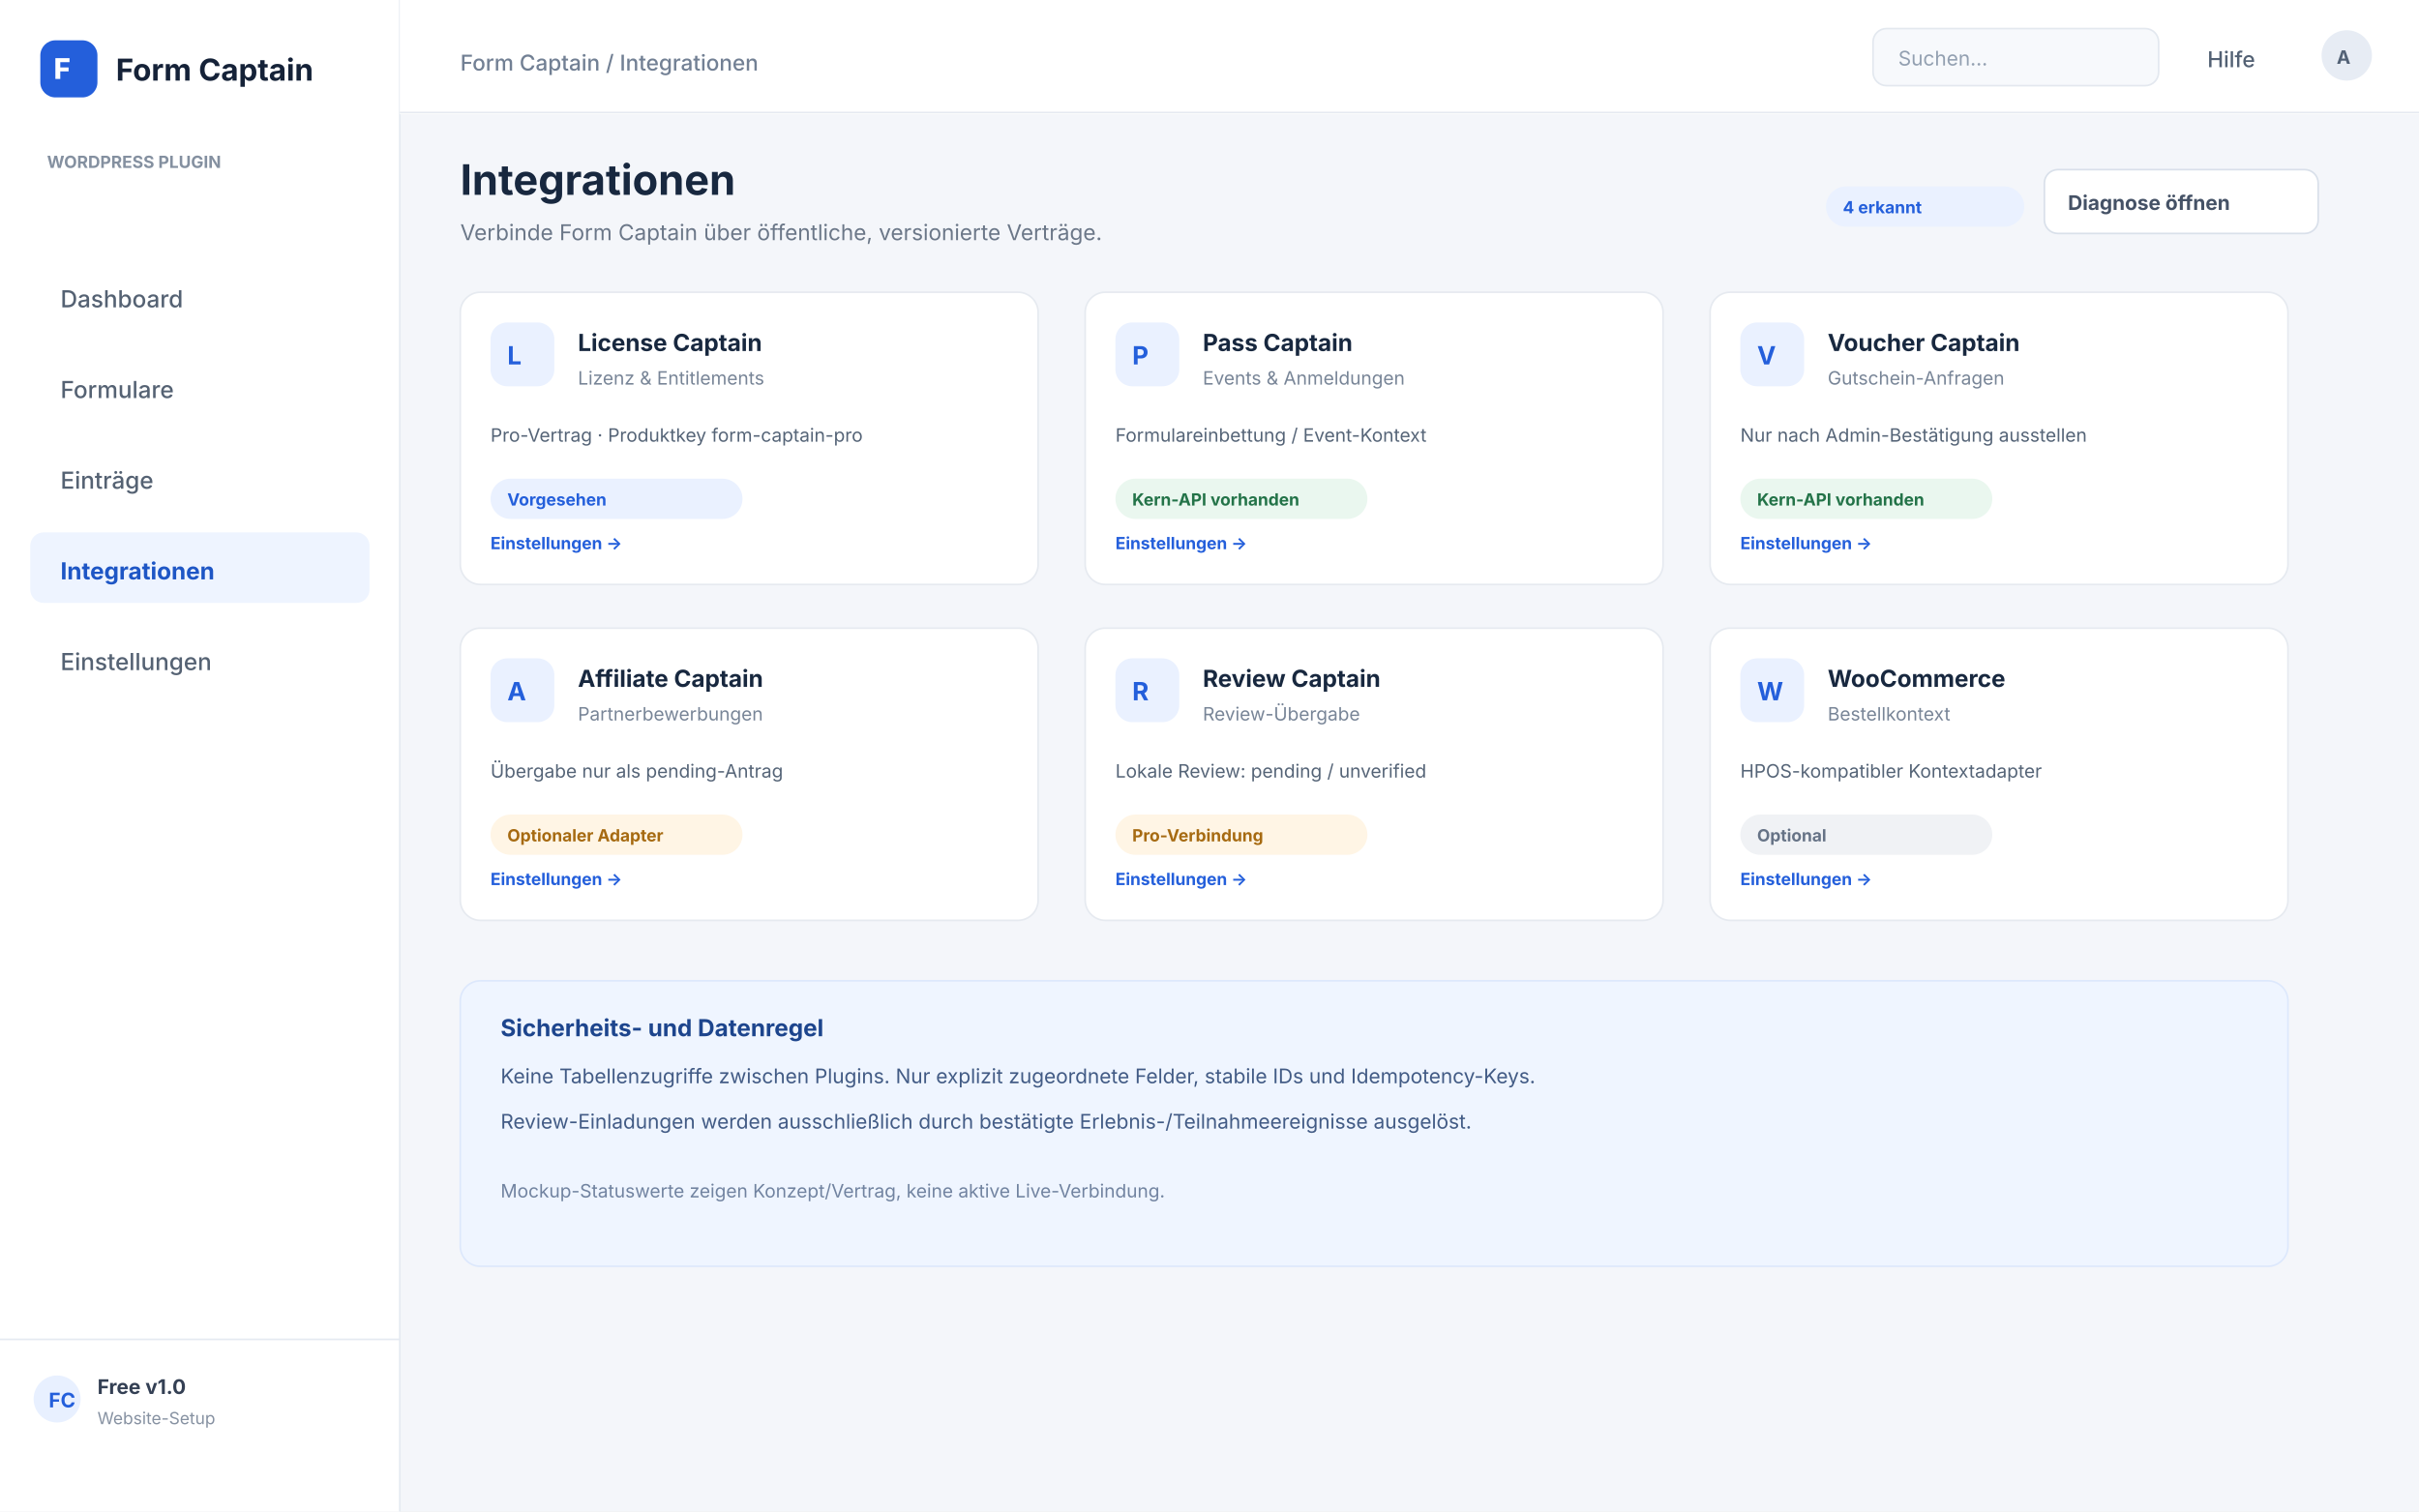
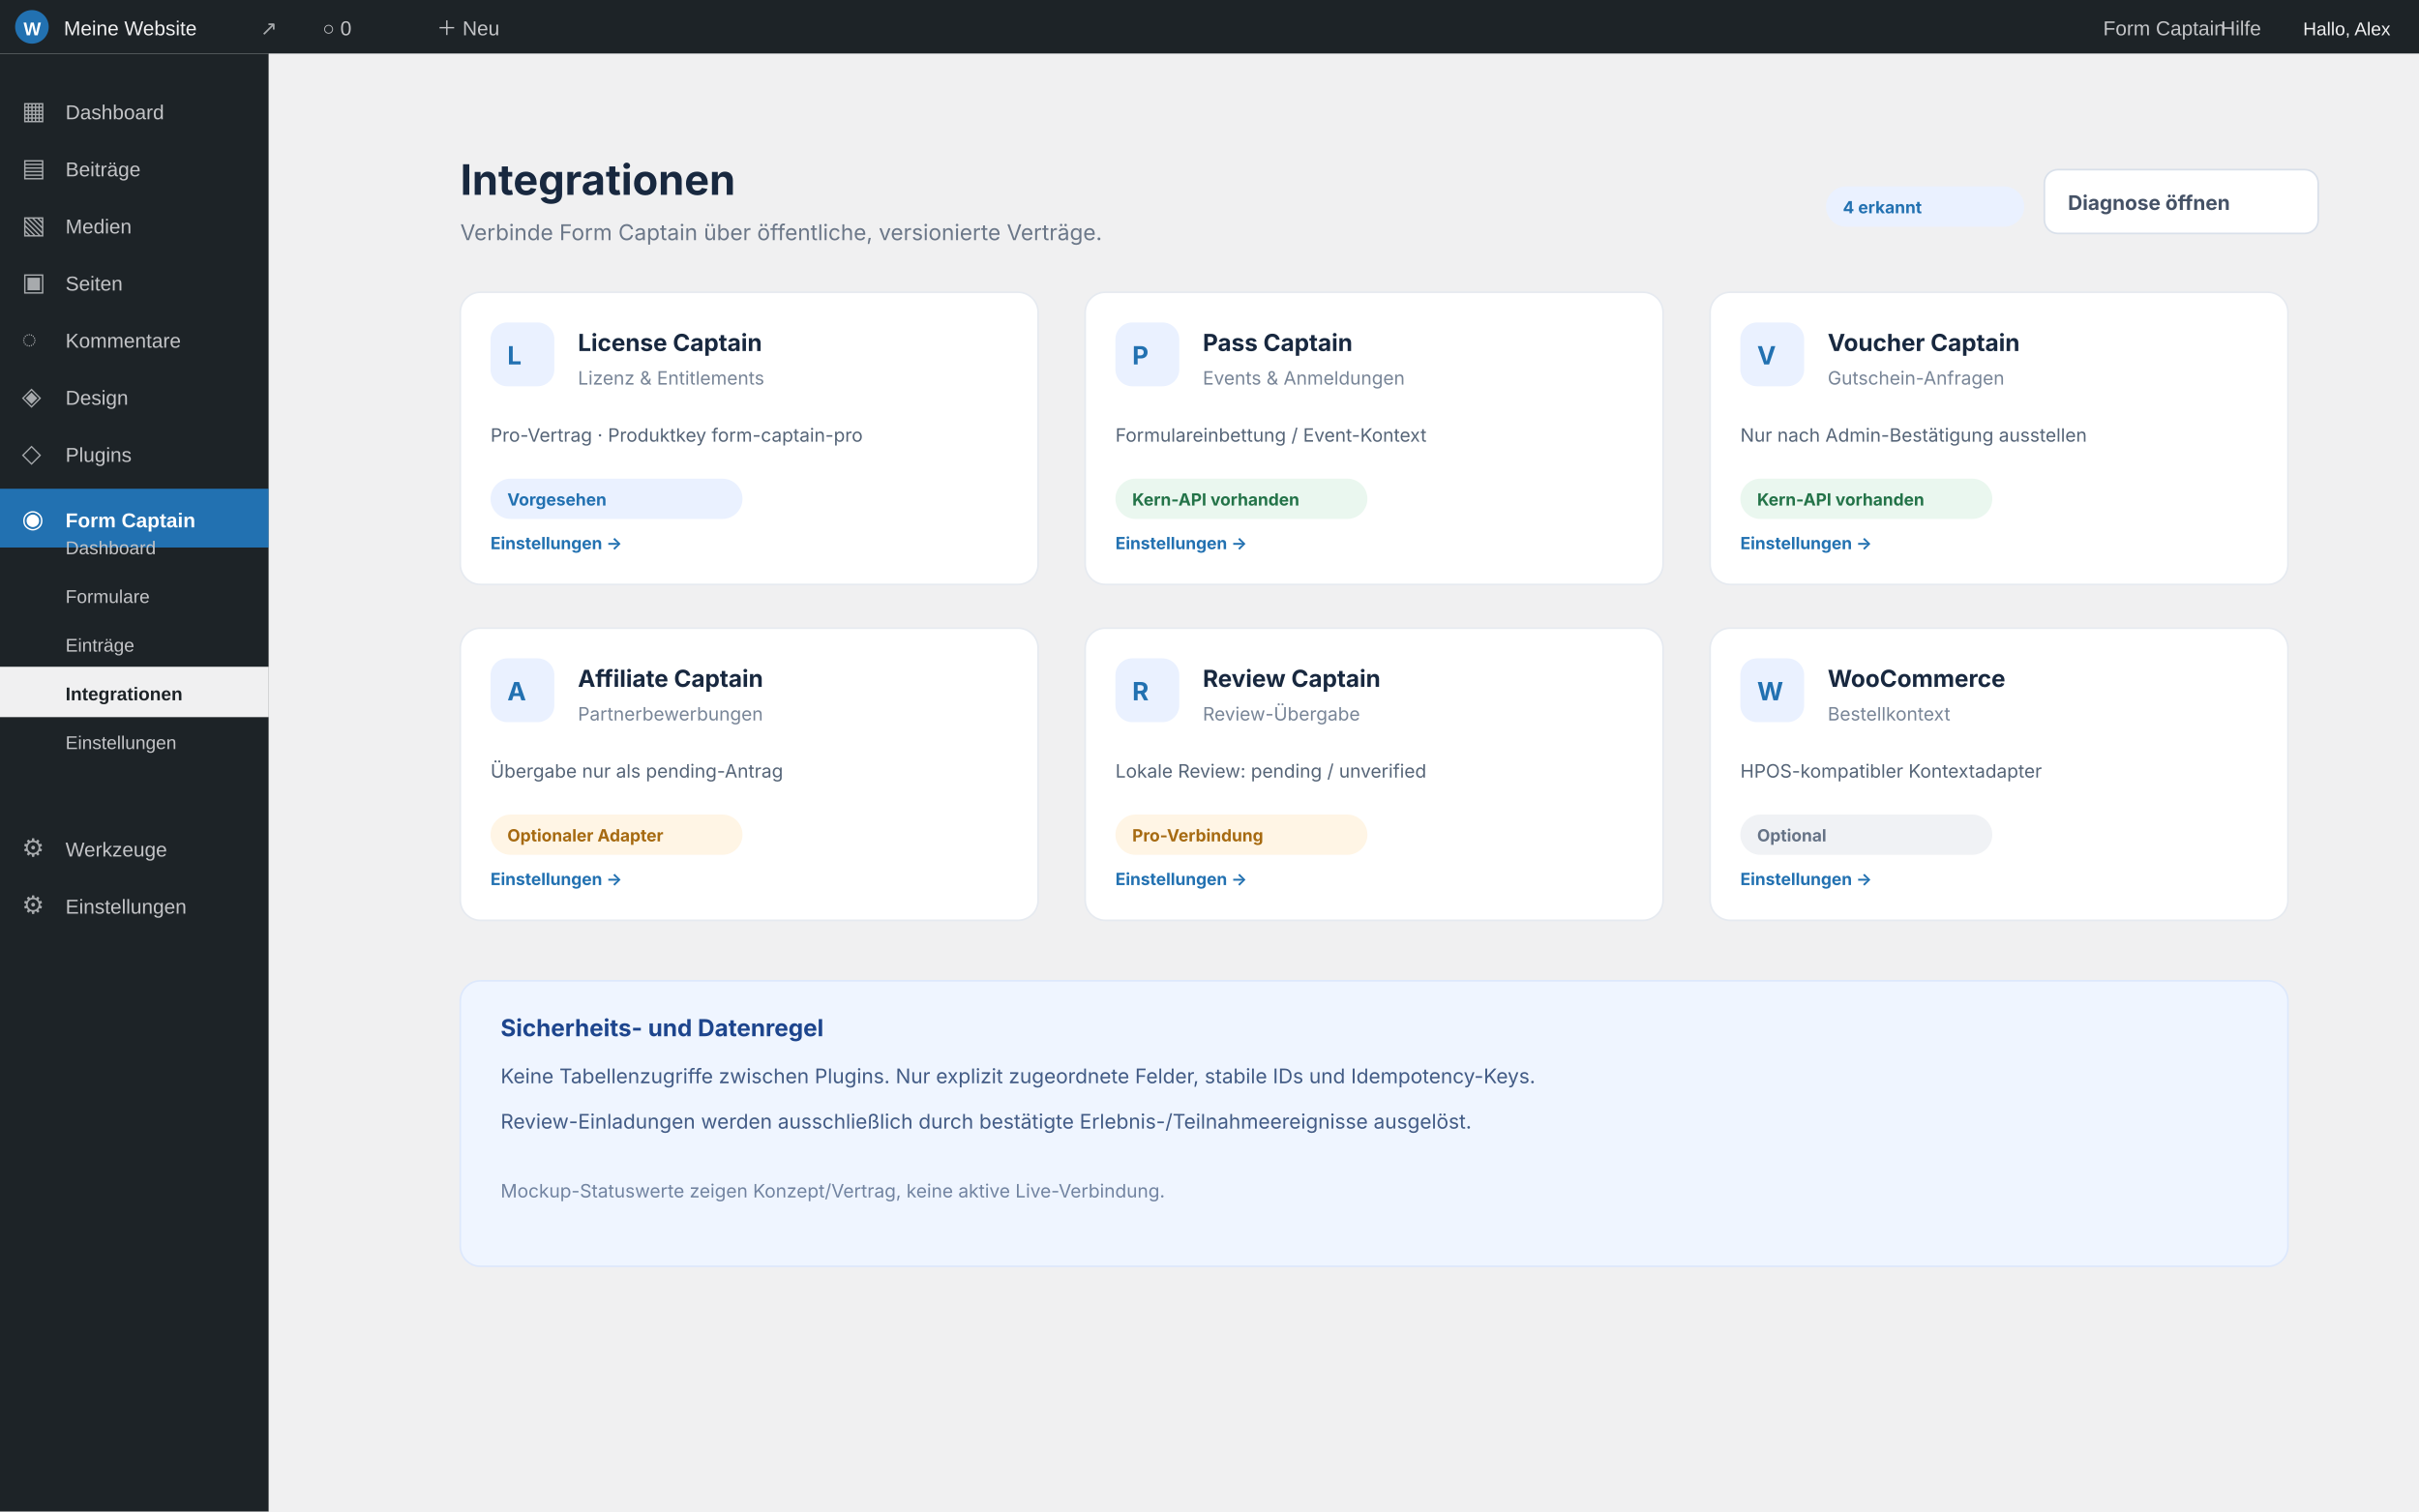
<svg xmlns="http://www.w3.org/2000/svg" width="1440" height="900" viewBox="0 0 1440 900">
-   <rect width="1440" height="900" fill="#F4F6FA" />
-   <rect x="0" y="0" width="238" height="900" rx="0" fill="#FFFFFF" stroke="none" />
-   <path d="M238 0v900" stroke="#E5EAF1" />
-   <rect x="24" y="24" width="34" height="34" rx="9" fill="#245FDB" stroke="none" />
-   <text x="32" y="47" font-family="Inter,Arial,sans-serif" font-size="17" fill="#FFFFFF" font-weight="800">F</text>
-   <text x="69" y="48" font-family="Inter,Arial,sans-serif" font-size="18" fill="#152238" font-weight="700">Form Captain</text>
-   <text x="28" y="100" font-family="Inter,Arial,sans-serif" font-size="10" fill="#8490A0" font-weight="700">WORDPRESS PLUGIN</text>
-   <text x="36" y="183" font-family="Inter,Arial,sans-serif" font-size="14" fill="#556273" font-weight="450">Dashboard</text>
-   <text x="36" y="237" font-family="Inter,Arial,sans-serif" font-size="14" fill="#556273" font-weight="450">Formulare</text>
-   <text x="36" y="291" font-family="Inter,Arial,sans-serif" font-size="14" fill="#556273" font-weight="450">Einträge</text>
-   <rect x="18" y="317" width="202" height="42" rx="8" fill="#EEF4FF" stroke="none" />
-   <text x="36" y="345" font-family="Inter,Arial,sans-serif" font-size="14" fill="#1E56C5" font-weight="650">Integrationen</text>
-   <text x="36" y="399" font-family="Inter,Arial,sans-serif" font-size="14" fill="#556273" font-weight="450">Einstellungen</text>
-   <rect x="0" y="797" width="238" height="1" fill="#E5EAF1" />
-   <rect x="20" y="819" width="28" height="28" rx="14" fill="#E8F0FF" stroke="none" />
-   <text x="29" y="838" font-family="Inter,Arial,sans-serif" font-size="12" fill="#245FDB" font-weight="700">FC</text>
-   <text x="58" y="830" font-family="Inter,Arial,sans-serif" font-size="12" fill="#344054" font-weight="650">Free v1.0</text>
-   <text x="58" y="848" font-family="Inter,Arial,sans-serif" font-size="10" fill="#8792A2" font-weight="400">Website-Setup</text>
-   <rect x="238" y="0" width="1202" height="68" rx="0" fill="#FFFFFF" stroke="none" />
-   <path d="M238 67h1202" stroke="#E5EAF1" />
-   <text x="274" y="42" font-family="Inter,Arial,sans-serif" font-size="13" fill="#728094" font-weight="450">Form Captain  /  Integrationen</text>
-   <rect x="1115" y="17" width="170" height="34" rx="8" fill="#F7F9FC" stroke="#E3E8EF" />
-   <text x="1130" y="39" font-family="Inter,Arial,sans-serif" font-size="12" fill="#93A0B1" font-weight="400">Suchen…</text>
-   <text x="1314" y="40" font-family="Inter,Arial,sans-serif" font-size="13" fill="#536174" font-weight="500">Hilfe</text>
-   <rect x="1382" y="18" width="30" height="30" rx="15" fill="#E7ECF4" stroke="none" />
-   <text x="1391" y="38" font-family="Inter,Arial,sans-serif" font-size="11" fill="#526175" font-weight="700">A</text>
-   <g>
-     <text x="274" y="116" font-family="Inter,Arial,sans-serif" font-size="25" fill="#18283F" font-weight="700">Integrationen</text>
-     <text x="274" y="143" font-family="Inter,Arial,sans-serif" font-size="13" fill="#6B7788" font-weight="400">Verbinde Form Captain über öffentliche, versionierte Verträge.</text>
-     <rect x="1087" y="111" width="118" height="24" rx="12" fill="#EAF1FF" stroke="none" />
-     <text x="1097" y="127" font-family="Inter,Arial,sans-serif" font-size="10" fill="#245FDB" font-weight="650">4 erkannt</text>
-     <rect x="1217" y="101" width="163" height="38" rx="8" fill="#FFFFFF" stroke="#D9E0EA" />
-     <text x="1231" y="125" font-family="Inter,Arial,sans-serif" font-size="12" fill="#455266" font-weight="650">Diagnose öffnen</text>
-     <rect x="274" y="174" width="344" height="174" rx="12" fill="#FFFFFF" stroke="#E6EAF0" />
-     <rect x="292" y="192" width="38" height="38" rx="10" fill="#EAF1FF" stroke="none" />
-     <text x="302" y="217" font-family="Inter,Arial,sans-serif" font-size="15" fill="#245FDB" font-weight="700">L</text>
-     <text x="344" y="209" font-family="Inter,Arial,sans-serif" font-size="14" fill="#18283F" font-weight="700">License Captain</text>
-     <text x="344" y="229" font-family="Inter,Arial,sans-serif" font-size="11" fill="#788597" font-weight="400">Lizenz &amp; Entitlements</text>
-     <text x="292" y="263" font-family="Inter,Arial,sans-serif" font-size="11" fill="#556477" font-weight="400">Pro-Vertrag · Produktkey form-captain-pro</text>
-     <rect x="292" y="285" width="150" height="24" rx="12" fill="#EAF1FF" stroke="none" />
-     <text x="302" y="301" font-family="Inter,Arial,sans-serif" font-size="10" fill="#245FDB" font-weight="650">Vorgesehen</text>
-     <text x="292" y="327" font-family="Inter,Arial,sans-serif" font-size="10" fill="#245FDB" font-weight="650">Einstellungen  →</text>
-     <rect x="646" y="174" width="344" height="174" rx="12" fill="#FFFFFF" stroke="#E6EAF0" />
-     <rect x="664" y="192" width="38" height="38" rx="10" fill="#EAF1FF" stroke="none" />
-     <text x="674" y="217" font-family="Inter,Arial,sans-serif" font-size="15" fill="#245FDB" font-weight="700">P</text>
-     <text x="716" y="209" font-family="Inter,Arial,sans-serif" font-size="14" fill="#18283F" font-weight="700">Pass Captain</text>
-     <text x="716" y="229" font-family="Inter,Arial,sans-serif" font-size="11" fill="#788597" font-weight="400">Events &amp; Anmeldungen</text>
-     <text x="664" y="263" font-family="Inter,Arial,sans-serif" font-size="11" fill="#556477" font-weight="400">Formulareinbettung / Event-Kontext</text>
-     <rect x="664" y="285" width="150" height="24" rx="12" fill="#EAF7EF" stroke="none" />
-     <text x="674" y="301" font-family="Inter,Arial,sans-serif" font-size="10" fill="#237348" font-weight="650">Kern-API vorhanden</text>
-     <text x="664" y="327" font-family="Inter,Arial,sans-serif" font-size="10" fill="#245FDB" font-weight="650">Einstellungen  →</text>
-     <rect x="1018" y="174" width="344" height="174" rx="12" fill="#FFFFFF" stroke="#E6EAF0" />
-     <rect x="1036" y="192" width="38" height="38" rx="10" fill="#EAF1FF" stroke="none" />
-     <text x="1046" y="217" font-family="Inter,Arial,sans-serif" font-size="15" fill="#245FDB" font-weight="700">V</text>
-     <text x="1088" y="209" font-family="Inter,Arial,sans-serif" font-size="14" fill="#18283F" font-weight="700">Voucher Captain</text>
-     <text x="1088" y="229" font-family="Inter,Arial,sans-serif" font-size="11" fill="#788597" font-weight="400">Gutschein-Anfragen</text>
-     <text x="1036" y="263" font-family="Inter,Arial,sans-serif" font-size="11" fill="#556477" font-weight="400">Nur nach Admin-Bestätigung ausstellen</text>
-     <rect x="1036" y="285" width="150" height="24" rx="12" fill="#EAF7EF" stroke="none" />
-     <text x="1046" y="301" font-family="Inter,Arial,sans-serif" font-size="10" fill="#237348" font-weight="650">Kern-API vorhanden</text>
-     <text x="1036" y="327" font-family="Inter,Arial,sans-serif" font-size="10" fill="#245FDB" font-weight="650">Einstellungen  →</text>
-     <rect x="274" y="374" width="344" height="174" rx="12" fill="#FFFFFF" stroke="#E6EAF0" />
-     <rect x="292" y="392" width="38" height="38" rx="10" fill="#EAF1FF" stroke="none" />
-     <text x="302" y="417" font-family="Inter,Arial,sans-serif" font-size="15" fill="#245FDB" font-weight="700">A</text>
-     <text x="344" y="409" font-family="Inter,Arial,sans-serif" font-size="14" fill="#18283F" font-weight="700">Affiliate Captain</text>
-     <text x="344" y="429" font-family="Inter,Arial,sans-serif" font-size="11" fill="#788597" font-weight="400">Partnerbewerbungen</text>
-     <text x="292" y="463" font-family="Inter,Arial,sans-serif" font-size="11" fill="#556477" font-weight="400">Übergabe nur als pending-Antrag</text>
-     <rect x="292" y="485" width="150" height="24" rx="12" fill="#FFF5E5" stroke="none" />
-     <text x="302" y="501" font-family="Inter,Arial,sans-serif" font-size="10" fill="#A66A11" font-weight="650">Optionaler Adapter</text>
-     <text x="292" y="527" font-family="Inter,Arial,sans-serif" font-size="10" fill="#245FDB" font-weight="650">Einstellungen  →</text>
-     <rect x="646" y="374" width="344" height="174" rx="12" fill="#FFFFFF" stroke="#E6EAF0" />
-     <rect x="664" y="392" width="38" height="38" rx="10" fill="#EAF1FF" stroke="none" />
-     <text x="674" y="417" font-family="Inter,Arial,sans-serif" font-size="15" fill="#245FDB" font-weight="700">R</text>
-     <text x="716" y="409" font-family="Inter,Arial,sans-serif" font-size="14" fill="#18283F" font-weight="700">Review Captain</text>
-     <text x="716" y="429" font-family="Inter,Arial,sans-serif" font-size="11" fill="#788597" font-weight="400">Review-Übergabe</text>
-     <text x="664" y="463" font-family="Inter,Arial,sans-serif" font-size="11" fill="#556477" font-weight="400">Lokale Review: pending / unverified</text>
-     <rect x="664" y="485" width="150" height="24" rx="12" fill="#FFF5E5" stroke="none" />
-     <text x="674" y="501" font-family="Inter,Arial,sans-serif" font-size="10" fill="#A66A11" font-weight="650">Pro-Verbindung</text>
-     <text x="664" y="527" font-family="Inter,Arial,sans-serif" font-size="10" fill="#245FDB" font-weight="650">Einstellungen  →</text>
-     <rect x="1018" y="374" width="344" height="174" rx="12" fill="#FFFFFF" stroke="#E6EAF0" />
-     <rect x="1036" y="392" width="38" height="38" rx="10" fill="#EAF1FF" stroke="none" />
-     <text x="1046" y="417" font-family="Inter,Arial,sans-serif" font-size="15" fill="#245FDB" font-weight="700">W</text>
-     <text x="1088" y="409" font-family="Inter,Arial,sans-serif" font-size="14" fill="#18283F" font-weight="700">WooCommerce</text>
-     <text x="1088" y="429" font-family="Inter,Arial,sans-serif" font-size="11" fill="#788597" font-weight="400">Bestellkontext</text>
-     <text x="1036" y="463" font-family="Inter,Arial,sans-serif" font-size="11" fill="#556477" font-weight="400">HPOS-kompatibler Kontextadapter</text>
-     <rect x="1036" y="485" width="150" height="24" rx="12" fill="#F0F2F5" stroke="none" />
-     <text x="1046" y="501" font-family="Inter,Arial,sans-serif" font-size="10" fill="#667386" font-weight="650">Optional</text>
-     <text x="1036" y="527" font-family="Inter,Arial,sans-serif" font-size="10" fill="#245FDB" font-weight="650">Einstellungen  →</text>
-     <rect x="274" y="584" width="1088" height="170" rx="12" fill="#EFF5FF" stroke="#DDE8FC" />
-     <text x="298" y="617" font-family="Inter,Arial,sans-serif" font-size="14" fill="#1D458D" font-weight="700">Sicherheits- und Datenregel</text>
-     <text x="298" y="645" font-family="Inter,Arial,sans-serif" font-size="12" fill="#425B85" font-weight="400">Keine Tabellenzugriffe zwischen Plugins. Nur explizit zugeordnete Felder, stabile IDs und Idempotency-Keys.</text>
-     <text x="298" y="672" font-family="Inter,Arial,sans-serif" font-size="12" fill="#425B85" font-weight="400">Review-Einladungen werden ausschließlich durch bestätigte Erlebnis-/Teilnahmeereignisse ausgelöst.</text>
-     <text x="298" y="713" font-family="Inter,Arial,sans-serif" font-size="11" fill="#7183A0" font-weight="400">Mockup-Statuswerte zeigen Konzept/Vertrag, keine aktive Live-Verbindung.</text>
-   </g>
+   <rect x="0" y="0" width="1440" height="900" rx="0" fill="#f0f0f1" />
+   <rect x="0" y="0" width="1440" height="32" rx="0" fill="#1d2327" />
+   <rect x="9" y="6" width="20" height="20" rx="10" fill="#2271b1" />
+   <text x="14" y="21" font-family="Arial, sans-serif" font-size="11" fill="#ffffff" font-weight="700">W</text>
+   <text x="38" y="21" font-family="Arial, sans-serif" font-size="12" fill="#f0f0f1" font-weight="500">Meine Website</text>
+   <text x="155" y="21" font-family="Arial, sans-serif" font-size="12" fill="#a7aaad" font-weight="500">↗</text>
+   <text x="192" y="21" font-family="Arial, sans-serif" font-size="12" fill="#c3c4c7" font-weight="400">○  0</text>
+   <text x="260" y="21" font-family="Arial, sans-serif" font-size="12" fill="#c3c4c7" font-weight="400">＋ Neu</text>
+   <text x="1252" y="21" font-family="Arial, sans-serif" font-size="12" fill="#c3c4c7" font-weight="400">Form Captain</text>
+   <text x="1322" y="21" font-family="Arial, sans-serif" font-size="12" fill="#c3c4c7" font-weight="400">Hilfe</text>
+   <text x="1371" y="21" font-family="Arial, sans-serif" font-size="11" fill="#f0f0f1" font-weight="500">Hallo, Alex</text>
+   <rect x="0" y="32" width="160" height="868" rx="0" fill="#1d2327" />
+   <text x="13" y="71" font-family="Arial, sans-serif" font-size="15" fill="#a7aaad" font-weight="500">▦</text>
+   <text x="39" y="71" font-family="Arial, sans-serif" font-size="12" fill="#c3c4c7" font-weight="500">Dashboard</text>
+   <text x="13" y="105" font-family="Arial, sans-serif" font-size="15" fill="#a7aaad" font-weight="500">▤</text>
+   <text x="39" y="105" font-family="Arial, sans-serif" font-size="12" fill="#c3c4c7" font-weight="500">Beiträge</text>
+   <text x="13" y="139" font-family="Arial, sans-serif" font-size="15" fill="#a7aaad" font-weight="500">▧</text>
+   <text x="39" y="139" font-family="Arial, sans-serif" font-size="12" fill="#c3c4c7" font-weight="500">Medien</text>
+   <text x="13" y="173" font-family="Arial, sans-serif" font-size="15" fill="#a7aaad" font-weight="500">▣</text>
+   <text x="39" y="173" font-family="Arial, sans-serif" font-size="12" fill="#c3c4c7" font-weight="500">Seiten</text>
+   <text x="13" y="207" font-family="Arial, sans-serif" font-size="15" fill="#a7aaad" font-weight="500">◌</text>
+   <text x="39" y="207" font-family="Arial, sans-serif" font-size="12" fill="#c3c4c7" font-weight="500">Kommentare</text>
+   <text x="13" y="241" font-family="Arial, sans-serif" font-size="15" fill="#a7aaad" font-weight="500">◈</text>
+   <text x="39" y="241" font-family="Arial, sans-serif" font-size="12" fill="#c3c4c7" font-weight="500">Design</text>
+   <text x="13" y="275" font-family="Arial, sans-serif" font-size="15" fill="#a7aaad" font-weight="500">◇</text>
+   <text x="39" y="275" font-family="Arial, sans-serif" font-size="12" fill="#c3c4c7" font-weight="500">Plugins</text>
+   <rect x="0" y="291" width="160" height="35" rx="0" fill="#2271b1" />
+   <text x="13" y="314" font-family="Arial, sans-serif" font-size="15" fill="#ffffff" font-weight="600">◉</text>
+   <text x="39" y="314" font-family="Arial, sans-serif" font-size="12" fill="#ffffff" font-weight="650">Form Captain</text>
+   <text x="39" y="330" font-family="Arial, sans-serif" font-size="11" fill="#c3c4c7" font-weight="400">Dashboard</text>
+   <text x="39" y="359" font-family="Arial, sans-serif" font-size="11" fill="#c3c4c7" font-weight="400">Formulare</text>
+   <text x="39" y="388" font-family="Arial, sans-serif" font-size="11" fill="#c3c4c7" font-weight="400">Einträge</text>
+   <rect x="0" y="397" width="160" height="30" rx="0" fill="#f0f0f1" />
+   <text x="39" y="417" font-family="Arial, sans-serif" font-size="11" fill="#1d2327" font-weight="650">Integrationen</text>
+   <text x="39" y="446" font-family="Arial, sans-serif" font-size="11" fill="#c3c4c7" font-weight="400">Einstellungen</text>
+   <text x="13" y="510" font-family="Arial, sans-serif" font-size="15" fill="#a7aaad" font-weight="500">⚙</text>
+   <text x="39" y="510" font-family="Arial, sans-serif" font-size="12" fill="#c3c4c7" font-weight="500">Werkzeuge</text>
+   <text x="13" y="544" font-family="Arial, sans-serif" font-size="15" fill="#a7aaad" font-weight="500">⚙</text>
+   <text x="39" y="544" font-family="Arial, sans-serif" font-size="12" fill="#c3c4c7" font-weight="500">Einstellungen</text>
+   <rect x="160" y="32" width="1280" height="868" rx="0" fill="#f0f0f1" />
+   <text x="274" y="116" font-family="Inter,Arial,sans-serif" font-size="25" fill="#18283F" font-weight="700">Integrationen</text>
+   <text x="274" y="143" font-family="Inter,Arial,sans-serif" font-size="13" fill="#6B7788" font-weight="400">Verbinde Form Captain über öffentliche, versionierte Verträge.</text>
+   <rect x="1087" y="111" width="118" height="24" rx="12" fill="#EAF1FF" stroke="none" />
+   <text x="1097" y="127" font-family="Inter,Arial,sans-serif" font-size="10" fill="#2271b1" font-weight="650">4 erkannt</text>
+   <rect x="1217" y="101" width="163" height="38" rx="8" fill="#FFFFFF" stroke="#D9E0EA" />
+   <text x="1231" y="125" font-family="Inter,Arial,sans-serif" font-size="12" fill="#455266" font-weight="650">Diagnose öffnen</text>
+   <rect x="274" y="174" width="344" height="174" rx="12" fill="#FFFFFF" stroke="#E6EAF0" />
+   <rect x="292" y="192" width="38" height="38" rx="10" fill="#EAF1FF" stroke="none" />
+   <text x="302" y="217" font-family="Inter,Arial,sans-serif" font-size="15" fill="#2271b1" font-weight="700">L</text>
+   <text x="344" y="209" font-family="Inter,Arial,sans-serif" font-size="14" fill="#18283F" font-weight="700">License Captain</text>
+   <text x="344" y="229" font-family="Inter,Arial,sans-serif" font-size="11" fill="#788597" font-weight="400">Lizenz &amp; Entitlements</text>
+   <text x="292" y="263" font-family="Inter,Arial,sans-serif" font-size="11" fill="#556477" font-weight="400">Pro-Vertrag · Produktkey form-captain-pro</text>
+   <rect x="292" y="285" width="150" height="24" rx="12" fill="#EAF1FF" stroke="none" />
+   <text x="302" y="301" font-family="Inter,Arial,sans-serif" font-size="10" fill="#2271b1" font-weight="650">Vorgesehen</text>
+   <text x="292" y="327" font-family="Inter,Arial,sans-serif" font-size="10" fill="#2271b1" font-weight="650">Einstellungen  →</text>
+   <rect x="646" y="174" width="344" height="174" rx="12" fill="#FFFFFF" stroke="#E6EAF0" />
+   <rect x="664" y="192" width="38" height="38" rx="10" fill="#EAF1FF" stroke="none" />
+   <text x="674" y="217" font-family="Inter,Arial,sans-serif" font-size="15" fill="#2271b1" font-weight="700">P</text>
+   <text x="716" y="209" font-family="Inter,Arial,sans-serif" font-size="14" fill="#18283F" font-weight="700">Pass Captain</text>
+   <text x="716" y="229" font-family="Inter,Arial,sans-serif" font-size="11" fill="#788597" font-weight="400">Events &amp; Anmeldungen</text>
+   <text x="664" y="263" font-family="Inter,Arial,sans-serif" font-size="11" fill="#556477" font-weight="400">Formulareinbettung / Event-Kontext</text>
+   <rect x="664" y="285" width="150" height="24" rx="12" fill="#EAF7EF" stroke="none" />
+   <text x="674" y="301" font-family="Inter,Arial,sans-serif" font-size="10" fill="#237348" font-weight="650">Kern-API vorhanden</text>
+   <text x="664" y="327" font-family="Inter,Arial,sans-serif" font-size="10" fill="#2271b1" font-weight="650">Einstellungen  →</text>
+   <rect x="1018" y="174" width="344" height="174" rx="12" fill="#FFFFFF" stroke="#E6EAF0" />
+   <rect x="1036" y="192" width="38" height="38" rx="10" fill="#EAF1FF" stroke="none" />
+   <text x="1046" y="217" font-family="Inter,Arial,sans-serif" font-size="15" fill="#2271b1" font-weight="700">V</text>
+   <text x="1088" y="209" font-family="Inter,Arial,sans-serif" font-size="14" fill="#18283F" font-weight="700">Voucher Captain</text>
+   <text x="1088" y="229" font-family="Inter,Arial,sans-serif" font-size="11" fill="#788597" font-weight="400">Gutschein-Anfragen</text>
+   <text x="1036" y="263" font-family="Inter,Arial,sans-serif" font-size="11" fill="#556477" font-weight="400">Nur nach Admin-Bestätigung ausstellen</text>
+   <rect x="1036" y="285" width="150" height="24" rx="12" fill="#EAF7EF" stroke="none" />
+   <text x="1046" y="301" font-family="Inter,Arial,sans-serif" font-size="10" fill="#237348" font-weight="650">Kern-API vorhanden</text>
+   <text x="1036" y="327" font-family="Inter,Arial,sans-serif" font-size="10" fill="#2271b1" font-weight="650">Einstellungen  →</text>
+   <rect x="274" y="374" width="344" height="174" rx="12" fill="#FFFFFF" stroke="#E6EAF0" />
+   <rect x="292" y="392" width="38" height="38" rx="10" fill="#EAF1FF" stroke="none" />
+   <text x="302" y="417" font-family="Inter,Arial,sans-serif" font-size="15" fill="#2271b1" font-weight="700">A</text>
+   <text x="344" y="409" font-family="Inter,Arial,sans-serif" font-size="14" fill="#18283F" font-weight="700">Affiliate Captain</text>
+   <text x="344" y="429" font-family="Inter,Arial,sans-serif" font-size="11" fill="#788597" font-weight="400">Partnerbewerbungen</text>
+   <text x="292" y="463" font-family="Inter,Arial,sans-serif" font-size="11" fill="#556477" font-weight="400">Übergabe nur als pending-Antrag</text>
+   <rect x="292" y="485" width="150" height="24" rx="12" fill="#FFF5E5" stroke="none" />
+   <text x="302" y="501" font-family="Inter,Arial,sans-serif" font-size="10" fill="#A66A11" font-weight="650">Optionaler Adapter</text>
+   <text x="292" y="527" font-family="Inter,Arial,sans-serif" font-size="10" fill="#2271b1" font-weight="650">Einstellungen  →</text>
+   <rect x="646" y="374" width="344" height="174" rx="12" fill="#FFFFFF" stroke="#E6EAF0" />
+   <rect x="664" y="392" width="38" height="38" rx="10" fill="#EAF1FF" stroke="none" />
+   <text x="674" y="417" font-family="Inter,Arial,sans-serif" font-size="15" fill="#2271b1" font-weight="700">R</text>
+   <text x="716" y="409" font-family="Inter,Arial,sans-serif" font-size="14" fill="#18283F" font-weight="700">Review Captain</text>
+   <text x="716" y="429" font-family="Inter,Arial,sans-serif" font-size="11" fill="#788597" font-weight="400">Review-Übergabe</text>
+   <text x="664" y="463" font-family="Inter,Arial,sans-serif" font-size="11" fill="#556477" font-weight="400">Lokale Review: pending / unverified</text>
+   <rect x="664" y="485" width="150" height="24" rx="12" fill="#FFF5E5" stroke="none" />
+   <text x="674" y="501" font-family="Inter,Arial,sans-serif" font-size="10" fill="#A66A11" font-weight="650">Pro-Verbindung</text>
+   <text x="664" y="527" font-family="Inter,Arial,sans-serif" font-size="10" fill="#2271b1" font-weight="650">Einstellungen  →</text>
+   <rect x="1018" y="374" width="344" height="174" rx="12" fill="#FFFFFF" stroke="#E6EAF0" />
+   <rect x="1036" y="392" width="38" height="38" rx="10" fill="#EAF1FF" stroke="none" />
+   <text x="1046" y="417" font-family="Inter,Arial,sans-serif" font-size="15" fill="#2271b1" font-weight="700">W</text>
+   <text x="1088" y="409" font-family="Inter,Arial,sans-serif" font-size="14" fill="#18283F" font-weight="700">WooCommerce</text>
+   <text x="1088" y="429" font-family="Inter,Arial,sans-serif" font-size="11" fill="#788597" font-weight="400">Bestellkontext</text>
+   <text x="1036" y="463" font-family="Inter,Arial,sans-serif" font-size="11" fill="#556477" font-weight="400">HPOS-kompatibler Kontextadapter</text>
+   <rect x="1036" y="485" width="150" height="24" rx="12" fill="#F0F2F5" stroke="none" />
+   <text x="1046" y="501" font-family="Inter,Arial,sans-serif" font-size="10" fill="#667386" font-weight="650">Optional</text>
+   <text x="1036" y="527" font-family="Inter,Arial,sans-serif" font-size="10" fill="#2271b1" font-weight="650">Einstellungen  →</text>
+   <rect x="274" y="584" width="1088" height="170" rx="12" fill="#EFF5FF" stroke="#DDE8FC" />
+   <text x="298" y="617" font-family="Inter,Arial,sans-serif" font-size="14" fill="#1D458D" font-weight="700">Sicherheits- und Datenregel</text>
+   <text x="298" y="645" font-family="Inter,Arial,sans-serif" font-size="12" fill="#425B85" font-weight="400">Keine Tabellenzugriffe zwischen Plugins. Nur explizit zugeordnete Felder, stabile IDs und Idempotency-Keys.</text>
+   <text x="298" y="672" font-family="Inter,Arial,sans-serif" font-size="12" fill="#425B85" font-weight="400">Review-Einladungen werden ausschließlich durch bestätigte Erlebnis-/Teilnahmeereignisse ausgelöst.</text>
+   <text x="298" y="713" font-family="Inter,Arial,sans-serif" font-size="11" fill="#7183A0" font-weight="400">Mockup-Statuswerte zeigen Konzept/Vertrag, keine aktive Live-Verbindung.</text>
</svg>
